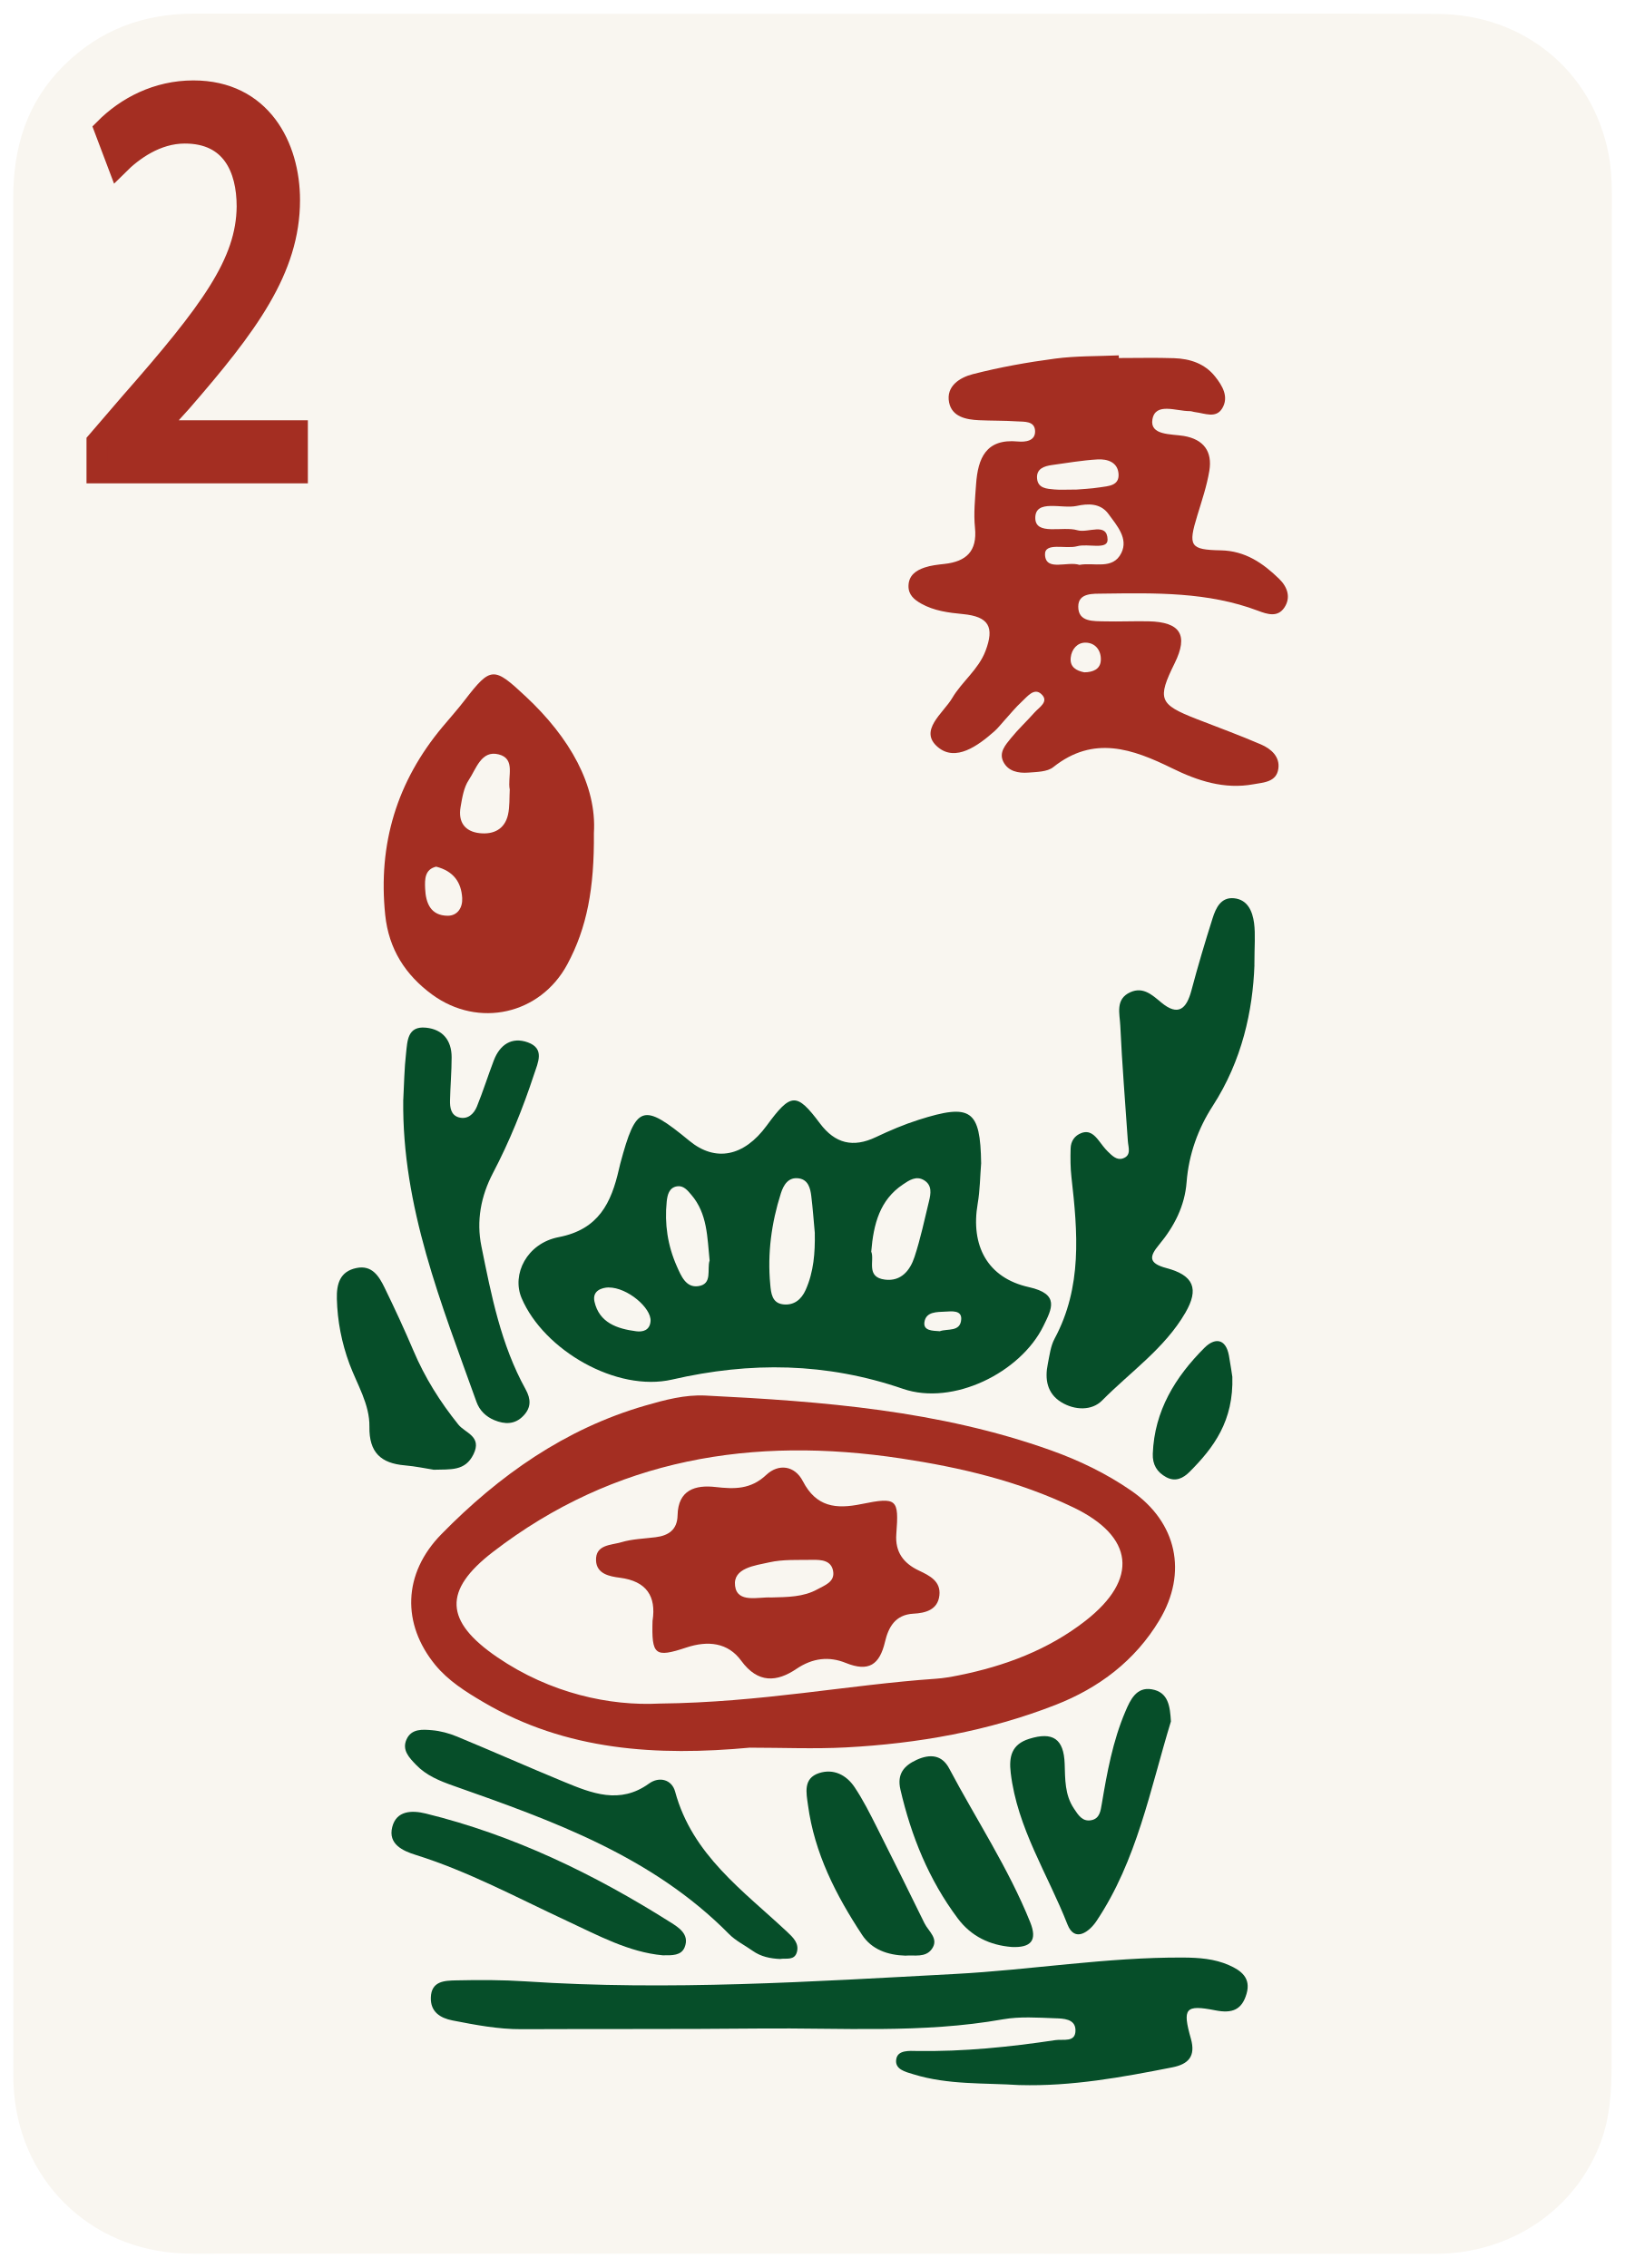
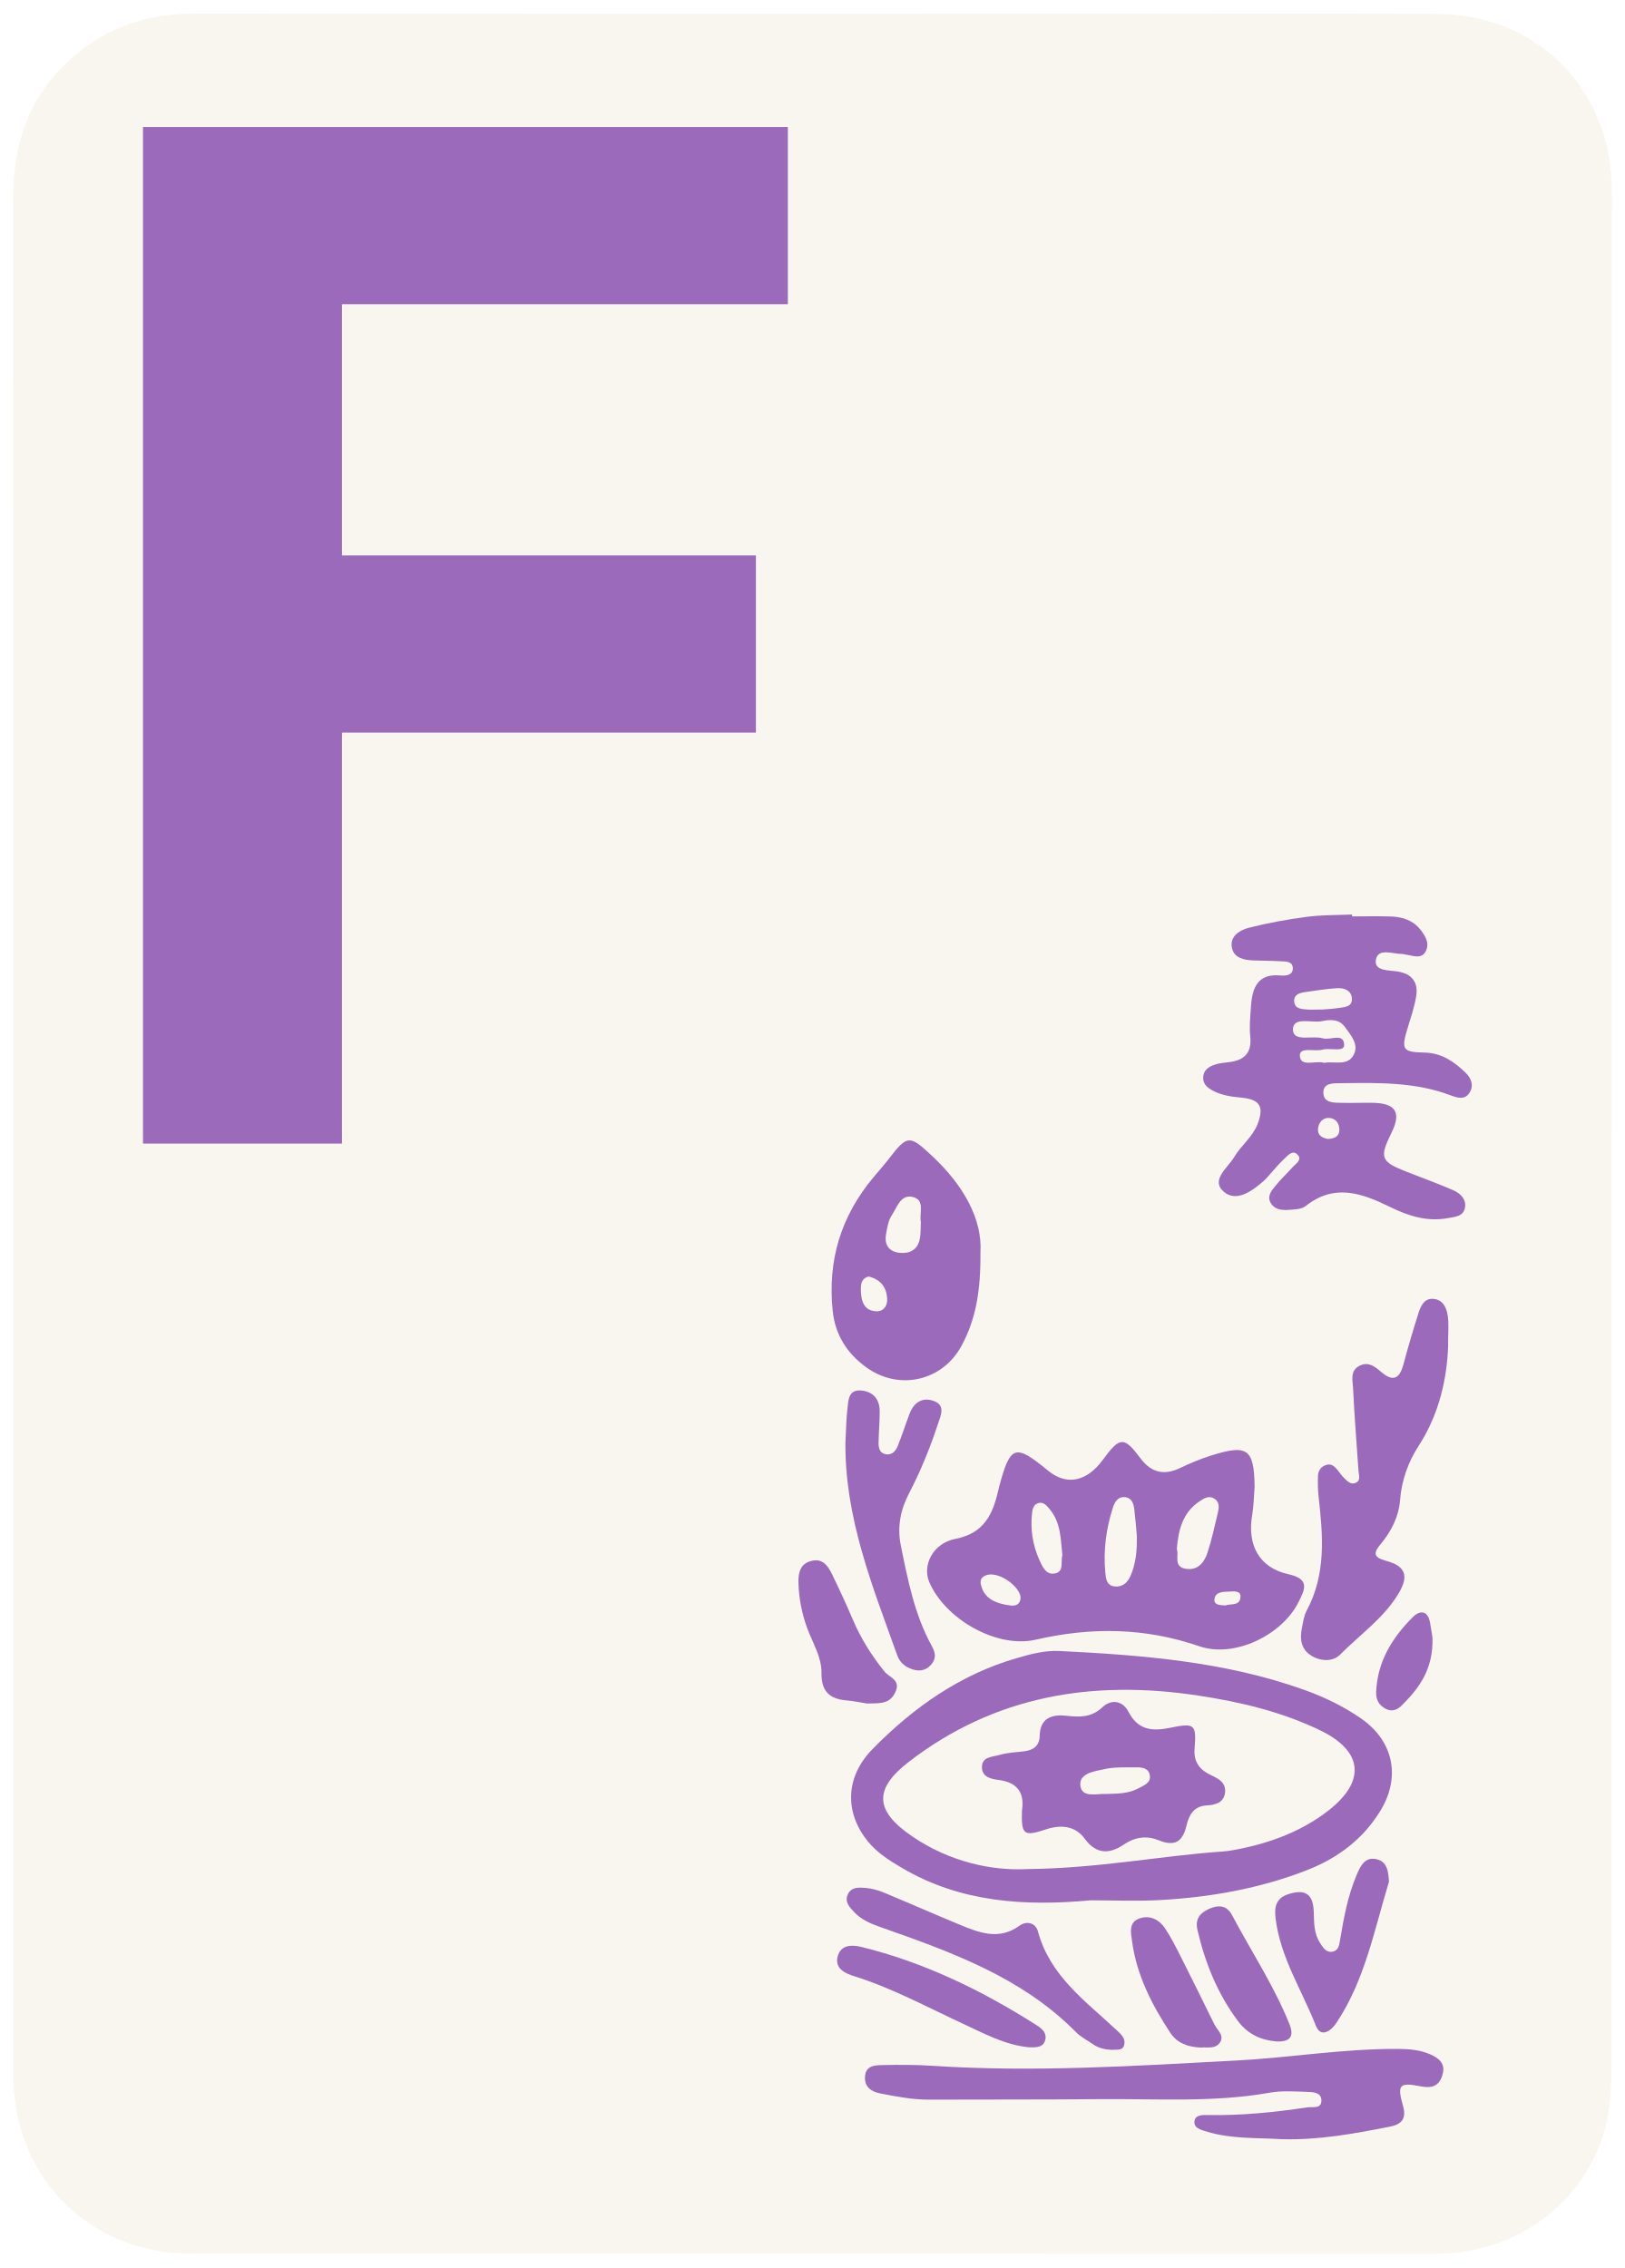
<svg xmlns="http://www.w3.org/2000/svg" id="Layer_1" data-name="Layer 1" viewBox="0 0 310.841 433.986" version="1.1" width="310.841" height="433.986">
  <defs id="defs1">
    <style id="style1">
      .cls-1 {
        fill: #F9F6F0;
      }

      .cls-2 {
        fill: #831618;
      }

      .cls-3 {
        fill: #064e29;
      }

      .cls-4 {
        fill: #1b2251;
      }
    </style>
  </defs>
  <g id="g3" transform="translate(-94.50996,-24.67989)">
    <path d="m 405.33,293.46 c 0,-77.84 0.02,-155.7 0,-233.54 0,-10.31 -3.95,-18.92 -11.49,-25.92 -7.18,-6.67 -15.82,-9.34 -25.47,-9.32 -20.07,0.03 -40.14,0.03 -60.21,0.03 -59.06,0 -118.11,-0.02 -177.16,-0.03 -11.34,0 -20.72,4.34 -28.15,12.89 -6.27,7.22 -8.35,15.73 -8.34,25.12 0.08,59.52 0.04,119.04 0.04,178.55 0,49.66 -0.01,99.31 0,148.97 0,11.71 -0.06,23.43 0.17,35.14 0.17,8.21 3.52,15.25 9.04,21.3 8.08,8.86 18.27,11.9 30.02,11.88 72.97,-0.12 145.95,-0.03 218.92,-0.1 7.99,-0.01 16.05,0.84 23.98,-0.63 17.04,-3.17 28.65,-17.63 28.66,-35.57 0.03,-42.93 -0.01,-85.85 -0.01,-128.78 z m -2.43,-51.84 h -0.05 c 0,59.4 0,118.79 0,178.2 0,5.01 -0.29,9.96 -2.06,14.73 -4.8,12.96 -17.23,21.4 -31.66,21.4 -77.27,0 -154.53,-0.02 -231.79,-0.03 -2.55,0 -5.11,0.06 -7.66,-0.03 -18.18,-0.65 -31.86,-14.28 -32.59,-32.44 -0.03,-0.93 -0.02,-1.85 -0.02,-2.78 0,-119.38 0.02,-238.75 -0.03,-358.13 0,-9.73 2.62,-18.27 9.62,-25.26 6.96,-6.93 15.36,-10.01 25.14,-10 56.96,0.06 113.93,0.03 170.89,0.03 22.28,0 44.55,-0.09 66.82,0.03 16.55,0.09 29.64,10.91 32.75,26.74 0.84,4.24 0.62,8.55 0.63,12.84 0,58.24 0,116.48 0,174.72 z" id="path1" style="fill:none" />
    <path class="cls-1" d="m 402.9,241.62 h -0.05 c 0,59.4 0,118.79 0,178.2 0,5.01 -0.29,9.96 -2.06,14.73 -4.8,12.96 -17.23,21.4 -31.66,21.4 -77.27,0 -154.53,-0.02 -231.79,-0.03 -2.55,0 -5.11,0.06 -7.66,-0.03 -18.18,-0.65 -31.86,-14.28 -32.59,-32.44 -0.03,-0.93 -0.02,-1.85 -0.02,-2.78 0,-119.38 0.02,-238.75 -0.03,-358.13 0,-9.73 2.62,-18.27 9.62,-25.26 6.96,-6.93 15.36,-10.01 25.14,-10 56.96,0.06 113.93,0.03 170.89,0.03 22.28,0 44.55,-0.09 66.82,0.03 16.55,0.09 29.64,10.91 32.75,26.74 0.84,4.24 0.62,8.55 0.63,12.84 0,58.24 0,116.48 0,174.72 z" id="path2" />
-     <path class="cls-4" d="m 124.412,107.089 v -0.227 l 4.806,-5.303 c 12.659,-14.592 20.694,-25.328 20.694,-38.591 0,-10.282 -5.454,-20.9 -18.394,-20.9 -6.934,0 -12.842,3.1 -17,7.301 l 2.592,6.859 c 2.776,-2.765 7.301,-6.081 12.756,-6.081 8.965,0 11.924,6.751 11.924,14.041 -0.097,10.833 -7.021,20.122 -22.358,37.598 l -6.372,7.409 v 5.973 h 38.354 v -8.068 h -26.98 z" id="path3" style="fill:#a42e22;fill-opacity:1;stroke:#a42e22;stroke-width:4;stroke-dasharray:none;stroke-opacity:1" />
+     <path d="m 121.868,48.99 h 123.38 v 33.902 h -85.31 v 48.074 h 79.196 v 33.902 h -79.196 v 78.641 h -38.07 z" id="text1" style="font-weight:bold;font-size:277.882px;line-height:0;font-family:'PT Mono';-inkscape-font-specification:'PT Mono Bold';letter-spacing:4.719px;writing-mode:tb-rl;fill:#9c6aba;fill-rule:evenodd;stroke-width:0;stroke-linecap:round;stroke-linejoin:round" aria-label="F" />
  </g>
-   <g id="g18" transform="translate(-94.50996,-24.67989)">
-     <path class="cls-3" d="m 282.23,247.27 c -0.21,2.57 -0.22,5.18 -0.66,7.72 -1.38,8 1.82,14.21 9.78,15.98 5.99,1.33 4.4,4.16 2.79,7.45 -4.38,8.93 -17.29,15.3 -26.85,12.02 -14.7,-5.05 -29.19,-5.23 -44.18,-1.78 -10.61,2.45 -24.55,-5.6 -28.8,-15.58 -1.94,-4.55 0.99,-10.49 7.09,-11.67 7.68,-1.48 10.06,-6.58 11.53,-13 0.08,-0.36 0.16,-0.72 0.26,-1.08 3.02,-11.28 4.31,-11.7 13.22,-4.35 4.97,4.1 10.44,3.03 14.79,-2.91 4.63,-6.32 5.72,-6.4 10.2,-0.41 2.89,3.85 6.33,4.68 10.67,2.62 2.66,-1.26 5.39,-2.43 8.2,-3.32 10.04,-3.2 11.81,-1.91 11.96,8.32 z m -31.82,13.4 c -0.22,-2.38 -0.39,-4.77 -0.68,-7.14 -0.18,-1.49 -0.6,-3.08 -2.33,-3.36 -2.05,-0.33 -2.97,1.24 -3.49,2.86 -1.8,5.67 -2.59,11.49 -2.03,17.44 0.15,1.63 0.32,3.55 2.46,3.8 2.05,0.24 3.49,-0.9 4.32,-2.77 1.54,-3.46 1.81,-7.11 1.74,-10.84 z m 10.8,3.53 c 0.67,1.64 -1.11,4.88 2.63,5.34 3.09,0.38 4.8,-1.78 5.64,-4.34 1.15,-3.49 1.91,-7.11 2.78,-10.69 0.35,-1.45 0.61,-3.02 -0.93,-3.98 -1.52,-0.94 -2.88,0 -4.08,0.81 -4.4,2.96 -5.61,7.52 -6.05,12.86 z m -30.93,1.69 c -0.46,-4.46 -0.4,-8.96 -3.5,-12.58 -0.71,-0.83 -1.48,-1.81 -2.7,-1.63 -1.59,0.23 -1.88,1.71 -2.01,2.92 -0.44,4.27 0.18,8.41 1.93,12.37 0.84,1.89 1.75,4.14 4.09,3.82 2.8,-0.38 1.65,-3.19 2.18,-4.89 z m -19.32,5.14 c -1.27,0.04 -3.18,0.59 -2.71,2.72 0.91,4.05 4.36,5.2 7.98,5.67 1.26,0.17 2.63,-0.17 2.75,-1.96 0.16,-2.49 -4.41,-6.43 -8.02,-6.42 z m 63.34,8.39 c 1.45,-0.56 4.01,0.22 4.12,-2.35 0.07,-1.7 -1.8,-1.48 -3.02,-1.41 -1.6,0.09 -3.71,-0.03 -4.02,1.99 -0.26,1.68 1.52,1.67 2.91,1.76 z" id="path4" />
-     <path class="cls-2" d="m 308.59,93.19 c 3.52,0 7.03,-0.09 10.55,0.03 3.06,0.1 5.89,1.03 7.86,3.52 1.4,1.76 2.68,3.9 1.34,6.1 -1.19,1.95 -3.33,0.93 -5.11,0.71 -0.37,-0.04 -0.73,-0.2 -1.09,-0.2 -2.58,0.02 -6.57,-1.74 -7.14,1.58 -0.53,3.09 3.57,2.77 6,3.17 3.83,0.65 5.5,3 4.89,6.67 -0.48,2.9 -1.44,5.72 -2.3,8.55 -1.79,5.84 -1.43,6.56 4.5,6.67 4.65,0.09 8.05,2.43 11.15,5.45 1.59,1.54 2.31,3.57 0.99,5.52 -1.28,1.89 -3.22,1.27 -5.02,0.59 -9.58,-3.62 -19.6,-3.41 -29.6,-3.28 -1.95,0.03 -4.81,-0.19 -4.8,2.5 0,2.99 2.94,2.75 5.13,2.81 2.77,0.07 5.55,-0.07 8.33,-0.01 6.1,0.13 7.64,2.63 4.99,8.01 -3.39,6.87 -2.99,7.88 4.16,10.67 4.13,1.61 8.3,3.13 12.37,4.89 1.92,0.83 3.64,2.34 3.3,4.65 -0.37,2.54 -2.75,2.6 -4.76,2.96 -5.58,1.02 -10.68,-0.66 -15.54,-3.05 -7.6,-3.73 -15.03,-6.38 -22.76,-0.23 -1.15,0.92 -3.15,0.92 -4.79,1.05 -1.89,0.14 -3.86,-0.23 -4.78,-2.11 -0.87,-1.77 0.45,-3.22 1.47,-4.48 1.39,-1.72 3.03,-3.24 4.5,-4.9 0.9,-1.02 2.89,-2.11 1.29,-3.56 -1.37,-1.24 -2.66,0.51 -3.69,1.45 -1.22,1.12 -2.27,2.43 -3.39,3.66 -0.62,0.68 -1.19,1.43 -1.88,2.04 -3.16,2.79 -7.4,5.87 -10.79,3.04 -3.8,-3.17 1.02,-6.51 2.72,-9.4 1.85,-3.15 5.01,-5.44 6.37,-9.01 1.75,-4.6 0.64,-6.58 -4.29,-7.06 -2.79,-0.27 -5.52,-0.61 -8,-2 -1.33,-0.75 -2.48,-1.68 -2.44,-3.42 0.05,-2 1.44,-2.94 3.07,-3.49 1.21,-0.41 2.52,-0.55 3.8,-0.69 4.17,-0.46 6.31,-2.41 5.85,-6.94 -0.28,-2.73 0.02,-5.54 0.21,-8.31 0.35,-4.93 1.85,-8.77 7.99,-8.18 1.4,0.13 3.38,-0.06 3.3,-2.02 -0.08,-1.96 -2.09,-1.74 -3.49,-1.83 -2.4,-0.16 -4.81,-0.11 -7.21,-0.22 -2.52,-0.11 -5.19,-0.66 -5.75,-3.39 -0.64,-3.16 2.11,-4.8 4.52,-5.42 5.17,-1.33 10.47,-2.28 15.77,-2.98 4.02,-0.53 8.12,-0.44 12.18,-0.62 0,0.17 0,0.34 0,0.51 z m -7.55,39.58 c 2.76,-0.53 6.39,1.02 8.01,-2.27 1.38,-2.79 -0.84,-5.24 -2.45,-7.46 -1.55,-2.14 -3.99,-2.01 -6.09,-1.55 -2.81,0.62 -7.94,-1.37 -7.92,2.31 0.02,3.43 5.23,1.5 8.05,2.34 2.03,0.61 5.73,-1.63 5.78,1.81 0.03,2.02 -3.8,0.68 -5.82,1.25 -2.16,0.61 -6.3,-0.86 -6.15,1.67 0.18,3.2 4.26,1.15 6.59,1.9 z m -0.71,-14.4 c 1.03,-0.09 2.86,-0.16 4.66,-0.44 1.56,-0.25 3.67,-0.27 3.53,-2.54 -0.14,-2.28 -2.14,-2.91 -4.03,-2.8 -2.91,0.17 -5.79,0.67 -8.68,1.07 -1.53,0.21 -3.05,0.71 -2.88,2.59 0.17,1.9 1.89,1.96 3.33,2.09 1.08,0.1 2.19,0.02 4.07,0.02 z m 1.64,34.96 c 1.68,-0.02 3.1,-0.6 3.16,-2.36 0.07,-1.81 -1.03,-3.3 -2.92,-3.32 -1.58,-0.02 -2.66,1.25 -2.84,2.84 -0.21,1.83 1.06,2.54 2.6,2.84 z" id="path5" style="fill:#a42e22;fill-opacity:1" />
-     <path class="cls-2" d="m 238.06,359.09 c -17.78,1.65 -35.21,0.64 -51.09,-8.72 -3.37,-1.98 -6.69,-4.07 -9.18,-7.1 -6.38,-7.79 -6.27,-17.44 1.19,-25.04 11,-11.22 23.66,-20.17 39.02,-24.6 3.73,-1.08 7.54,-2.1 11.47,-1.91 22.42,1.11 44.74,2.85 66.13,10.49 5.44,1.94 10.6,4.44 15.34,7.71 8.76,6.04 10.84,15.71 5.39,24.79 -4.66,7.77 -11.59,12.97 -19.85,16.2 -12.87,5.03 -26.36,7.41 -40.12,8.14 -6.09,0.32 -12.2,0.05 -18.31,0.05 z m -17.36,-8.43 c 19.52,-0.21 36.09,-3.59 52.86,-4.75 1.47,-0.1 2.94,-0.36 4.38,-0.65 8.81,-1.77 17.12,-4.88 24.24,-10.43 10.28,-8.02 9.26,-16.15 -2.32,-21.71 -10.45,-5.02 -21.55,-7.64 -32.93,-9.36 -28.39,-4.3 -54.83,-0.04 -78.11,17.89 -9.54,7.35 -9.28,13.23 0.83,20.14 10.18,6.95 21.56,9.36 31.05,8.87 z" id="path6" style="fill:#a42e22;fill-opacity:1" />
-     <path class="cls-3" d="m 289.64,423.67 c -6.81,-0.45 -13.72,-0.01 -20.36,-2.07 -1.47,-0.46 -3.75,-0.92 -3.26,-3.05 0.37,-1.59 2.47,-1.44 3.89,-1.41 8.92,0.14 17.74,-0.76 26.54,-2.08 1.5,-0.23 3.88,0.54 3.83,-1.94 -0.05,-2.15 -2.33,-2.19 -3.9,-2.24 -3.32,-0.12 -6.73,-0.37 -9.97,0.2 -15.45,2.75 -31.02,1.6 -46.55,1.76 -15.19,0.15 -30.37,0.06 -45.56,0.13 -4.48,0.02 -8.84,-0.82 -13.2,-1.67 -2.34,-0.46 -4.24,-1.62 -4.16,-4.38 0.09,-3.2 2.67,-3.24 4.83,-3.29 4.44,-0.1 8.9,-0.1 13.32,0.19 27.42,1.82 54.81,0.04 82.14,-1.42 14.54,-0.77 29.02,-3.22 43.68,-3.14 2.99,0.02 5.94,0.23 8.7,1.44 2.33,1.02 4.29,2.44 3.4,5.49 -0.88,3.05 -2.73,3.81 -5.93,3.18 -5.82,-1.14 -6.37,-0.42 -4.72,5.42 0.95,3.37 -0.47,4.87 -3.55,5.48 -9.64,1.9 -19.29,3.67 -29.19,3.39 z" id="path7" />
-     <path class="cls-2" d="m 208.14,184.07 c 0.09,10.6 -1.33,18.15 -5.09,25.14 -5.17,9.6 -16.98,12.28 -25.86,5.78 -5.1,-3.74 -8.3,-8.68 -8.98,-15.24 -1.4,-13.59 2.24,-25.55 10.98,-36 1.42,-1.7 2.9,-3.35 4.25,-5.11 5,-6.49 5.56,-6.4 11.72,-0.63 8.37,7.83 13.55,16.98 12.98,26.06 z m -16.1,-8.3 c -0.48,-2.43 1.22,-5.9 -2.13,-6.74 -3.33,-0.84 -4.29,2.79 -5.71,4.9 -0.96,1.44 -1.26,3.4 -1.57,5.18 -0.49,2.82 0.77,4.69 3.67,5 2.63,0.28 4.76,-0.74 5.4,-3.51 0.36,-1.58 0.25,-3.27 0.34,-4.83 z m -14.06,14.74 c -2.2,0.52 -2.21,2.38 -2.13,4.2 0.12,2.8 1.07,5.18 4.32,5.2 1.9,0 2.88,-1.58 2.77,-3.41 -0.18,-3 -1.65,-5.12 -4.96,-5.98 z" id="path8" style="fill:#a42e22;fill-opacity:1" />
-     <path class="cls-3" d="m 334.52,209.37 c -0.32,8.68 -2.35,18.24 -7.99,26.95 -2.79,4.31 -4.58,9.26 -4.99,14.56 -0.35,4.58 -2.37,8.49 -5.27,11.98 -1.86,2.24 -2.09,3.54 1.41,4.47 5.25,1.39 6.27,3.99 3.62,8.55 -3.96,6.82 -10.51,11.31 -15.93,16.79 -1.97,1.99 -5.24,1.9 -7.83,0.31 -2.71,-1.68 -3.16,-4.41 -2.55,-7.34 0.33,-1.62 0.53,-3.38 1.29,-4.8 5.32,-9.88 4.43,-20.35 3.23,-30.88 -0.21,-1.83 -0.21,-3.68 -0.16,-5.52 0.04,-1.38 0.75,-2.48 2.11,-2.97 1.5,-0.53 2.43,0.38 3.26,1.44 0.57,0.73 1.1,1.49 1.76,2.13 0.78,0.76 1.69,1.71 2.86,1.31 1.7,-0.58 1.04,-2.1 0.96,-3.32 -0.5,-7.37 -1.11,-14.74 -1.45,-22.12 -0.1,-2.23 -1.01,-5.06 1.93,-6.37 2.44,-1.09 4.15,0.5 5.9,1.96 3.24,2.7 4.84,1.25 5.78,-2.29 1.23,-4.64 2.6,-9.24 4.05,-13.81 0.62,-1.95 1.57,-4.07 4.08,-3.84 2.65,0.25 3.56,2.52 3.86,4.76 0.28,2.17 0.06,4.41 0.06,8.05 z" id="path9" />
-     <path class="cls-3" d="m 171.67,235.07 c 0.16,-2.95 0.19,-5.92 0.53,-8.85 0.26,-2.31 0.24,-5.26 3.82,-4.89 3.22,0.33 4.89,2.43 4.9,5.64 0,2.77 -0.25,5.54 -0.31,8.31 -0.03,1.32 0.18,2.77 1.65,3.2 1.7,0.49 2.9,-0.61 3.49,-2.05 1.18,-2.9 2.12,-5.91 3.24,-8.84 1.15,-3.01 3.43,-4.56 6.51,-3.45 3.29,1.19 1.93,3.87 1.19,6.12 -2.14,6.5 -4.69,12.83 -7.87,18.9 -2.31,4.41 -3.19,9.14 -2.21,13.97 1.9,9.4 3.74,18.86 8.46,27.39 1.04,1.88 1.08,3.48 -0.39,5.04 -1.63,1.74 -3.6,1.7 -5.61,0.86 -1.59,-0.67 -2.8,-1.83 -3.39,-3.47 -6.72,-18.78 -14.28,-37.37 -14.02,-57.86 z" id="path10" />
-     <path class="cls-3" d="m 243.85,399.54 c -1.98,-0.08 -3.76,-0.45 -5.34,-1.57 -1.51,-1.07 -3.24,-1.91 -4.52,-3.21 -14.68,-14.87 -33.68,-21.66 -52.73,-28.37 -2.64,-0.93 -5.21,-1.97 -7.18,-4.04 -1.28,-1.34 -2.72,-2.8 -1.78,-4.85 0.95,-2.08 3.08,-1.89 4.87,-1.74 1.62,0.14 3.28,0.59 4.8,1.22 6.83,2.83 13.59,5.83 20.43,8.65 5.34,2.2 10.69,4.38 16.28,0.34 2,-1.44 4.38,-0.75 5,1.54 3.28,12.13 13.03,18.95 21.47,26.87 1.07,1.01 2.27,2.13 1.84,3.79 -0.44,1.7 -2.03,1.19 -3.14,1.35 z" id="path11" />
-     <path class="cls-3" d="m 318.53,354.11 c -3.98,13.02 -6.48,26.59 -14.25,38.19 -1.32,1.97 -4.14,4.21 -5.54,0.61 -3.76,-9.6 -9.6,-18.43 -10.85,-28.98 -0.37,-3.09 0.15,-5.46 3.53,-6.52 4.5,-1.41 6.63,-0.02 6.79,4.77 0.1,2.97 0.01,5.92 1.76,8.55 0.84,1.27 1.66,2.63 3.43,2.23 1.52,-0.35 1.69,-1.79 1.91,-3.08 1.01,-6.02 2.1,-12.03 4.51,-17.69 0.96,-2.26 2.11,-4.75 5.04,-4.26 3.24,0.54 3.51,3.35 3.68,6.17 z" id="path12" />
-     <path class="cls-3" d="m 221.31,398.83 c -6.5,-0.59 -12.4,-3.83 -18.39,-6.61 -9.53,-4.43 -18.78,-9.44 -28.87,-12.6 -2.47,-0.77 -5.31,-2.05 -4.5,-5.31 0.8,-3.21 3.79,-3.25 6.41,-2.61 16.83,4.13 32.22,11.59 46.79,20.79 1.52,0.96 3.78,2.3 2.74,4.83 -0.65,1.57 -2.37,1.53 -4.17,1.51 z" id="path13" />
-     <path class="cls-3" d="m 177.4,305.9 c -1.42,-0.22 -3.42,-0.65 -5.43,-0.82 -4.57,-0.39 -6.86,-2.45 -6.78,-7.39 0.07,-4.3 -2.36,-8.09 -3.83,-12.05 -1.48,-4.02 -2.29,-8.15 -2.4,-12.43 -0.07,-2.86 0.59,-5.24 3.74,-5.89 2.99,-0.63 4.33,1.58 5.39,3.76 1.94,3.98 3.8,8 5.53,12.07 2.18,5.14 5.09,9.78 8.59,14.13 1.3,1.62 4.58,2.23 2.89,5.68 -1.61,3.28 -4.37,2.85 -7.69,2.96 z" id="path14" />
-     <path class="cls-3" d="m 288.07,397.24 c -4.12,-0.34 -7.71,-1.98 -10.32,-5.48 -5.53,-7.39 -8.9,-15.73 -10.97,-24.67 -0.68,-2.96 0.69,-4.56 3.13,-5.67 2.51,-1.14 4.81,-0.99 6.2,1.65 5.19,9.8 11.35,19.09 15.51,29.44 1.4,3.48 0.16,4.9 -3.55,4.73 z" id="path15" />
-     <path class="cls-3" d="m 267.8,398.9 c -3.49,-0.1 -6.51,-1.19 -8.34,-3.97 -5.01,-7.6 -9.13,-15.65 -10.36,-24.84 -0.31,-2.3 -0.98,-5.12 2.13,-6.13 2.77,-0.89 5.2,0.36 6.75,2.65 1.64,2.43 2.97,5.1 4.3,7.73 3.08,6.1 6.1,12.23 9.11,18.36 0.77,1.56 2.81,2.95 1.41,4.92 -1.21,1.71 -3.36,1.13 -5,1.27 z" id="path16" />
-     <path class="cls-3" d="m 330.29,288.08 c 0.27,8.49 -3.54,13.59 -8.18,18.24 -1.21,1.21 -2.69,1.98 -4.47,1.02 -1.77,-0.96 -2.64,-2.4 -2.57,-4.48 0.31,-8.23 4.31,-14.7 9.89,-20.28 1.92,-1.92 4.06,-1.88 4.68,1.5 0.33,1.8 0.58,3.62 0.64,4 z" id="path17" />
-     <path class="cls-2" d="m 219.37,334.77 c 0.7,-4.6 -1.12,-7.53 -6.27,-8.19 -1.98,-0.25 -4.43,-0.73 -4.55,-3.26 -0.15,-3.11 2.89,-2.95 4.83,-3.53 2.1,-0.63 4.37,-0.68 6.56,-0.96 2.5,-0.31 4.16,-1.45 4.21,-4.2 0.1,-4.88 3.42,-5.84 7.23,-5.41 3.63,0.41 6.74,0.5 9.73,-2.31 2.35,-2.21 5.45,-1.82 7.01,1.2 2.55,4.93 6.31,5.38 11.18,4.38 6.88,-1.4 7.21,-0.98 6.7,5.74 -0.26,3.43 1.38,5.6 4.34,6.99 2.05,0.97 4.21,2.04 3.9,4.75 -0.31,2.79 -2.71,3.37 -4.95,3.49 -3.54,0.18 -4.81,2.66 -5.45,5.37 -1.04,4.42 -3.12,5.83 -7.52,4.05 -3.19,-1.29 -6.32,-0.96 -9.44,1.15 -3.71,2.51 -7.34,2.83 -10.55,-1.56 -2.55,-3.5 -6.38,-3.9 -10.51,-2.53 -6.03,2 -6.66,1.46 -6.46,-5.19 z m 22.69,-4.41 c 3.17,-0.08 6.16,-0.08 8.84,-1.56 1.4,-0.78 3.37,-1.41 3.01,-3.48 -0.35,-2.08 -2.28,-2.19 -3.97,-2.16 -2.76,0.05 -5.61,-0.12 -8.26,0.48 -2.69,0.61 -6.97,1.06 -6.53,4.51 0.43,3.36 4.48,2.07 6.9,2.21 z" id="path18" style="fill:#a42e22;fill-opacity:1" />
+   <g id="g18" transform="matrix(0.7080322,0,0,0.7080322,40.21484,109.3731)" style="fill:#9c6aba;fill-opacity:1">
+     <path class="cls-3" d="m 282.23,247.27 c -0.21,2.57 -0.22,5.18 -0.66,7.72 -1.38,8 1.82,14.21 9.78,15.98 5.99,1.33 4.4,4.16 2.79,7.45 -4.38,8.93 -17.29,15.3 -26.85,12.02 -14.7,-5.05 -29.19,-5.23 -44.18,-1.78 -10.61,2.45 -24.55,-5.6 -28.8,-15.58 -1.94,-4.55 0.99,-10.49 7.09,-11.67 7.68,-1.48 10.06,-6.58 11.53,-13 0.08,-0.36 0.16,-0.72 0.26,-1.08 3.02,-11.28 4.31,-11.7 13.22,-4.35 4.97,4.1 10.44,3.03 14.79,-2.91 4.63,-6.32 5.72,-6.4 10.2,-0.41 2.89,3.85 6.33,4.68 10.67,2.62 2.66,-1.26 5.39,-2.43 8.2,-3.32 10.04,-3.2 11.81,-1.91 11.96,8.32 z m -31.82,13.4 c -0.22,-2.38 -0.39,-4.77 -0.68,-7.14 -0.18,-1.49 -0.6,-3.08 -2.33,-3.36 -2.05,-0.33 -2.97,1.24 -3.49,2.86 -1.8,5.67 -2.59,11.49 -2.03,17.44 0.15,1.63 0.32,3.55 2.46,3.8 2.05,0.24 3.49,-0.9 4.32,-2.77 1.54,-3.46 1.81,-7.11 1.74,-10.84 z m 10.8,3.53 c 0.67,1.64 -1.11,4.88 2.63,5.34 3.09,0.38 4.8,-1.78 5.64,-4.34 1.15,-3.49 1.91,-7.11 2.78,-10.69 0.35,-1.45 0.61,-3.02 -0.93,-3.98 -1.52,-0.94 -2.88,0 -4.08,0.81 -4.4,2.96 -5.61,7.52 -6.05,12.86 z m -30.93,1.69 c -0.46,-4.46 -0.4,-8.96 -3.5,-12.58 -0.71,-0.83 -1.48,-1.81 -2.7,-1.63 -1.59,0.23 -1.88,1.71 -2.01,2.92 -0.44,4.27 0.18,8.41 1.93,12.37 0.84,1.89 1.75,4.14 4.09,3.82 2.8,-0.38 1.65,-3.19 2.18,-4.89 z m -19.32,5.14 c -1.27,0.04 -3.18,0.59 -2.71,2.72 0.91,4.05 4.36,5.2 7.98,5.67 1.26,0.17 2.63,-0.17 2.75,-1.96 0.16,-2.49 -4.41,-6.43 -8.02,-6.42 z m 63.34,8.39 c 1.45,-0.56 4.01,0.22 4.12,-2.35 0.07,-1.7 -1.8,-1.48 -3.02,-1.41 -1.6,0.09 -3.71,-0.03 -4.02,1.99 -0.26,1.68 1.52,1.67 2.91,1.76 z" id="path4" style="fill:#9c6aba;fill-opacity:1" />
+     <path class="cls-2" d="m 308.59,93.19 c 3.52,0 7.03,-0.09 10.55,0.03 3.06,0.1 5.89,1.03 7.86,3.52 1.4,1.76 2.68,3.9 1.34,6.1 -1.19,1.95 -3.33,0.93 -5.11,0.71 -0.37,-0.04 -0.73,-0.2 -1.09,-0.2 -2.58,0.02 -6.57,-1.74 -7.14,1.58 -0.53,3.09 3.57,2.77 6,3.17 3.83,0.65 5.5,3 4.89,6.67 -0.48,2.9 -1.44,5.72 -2.3,8.55 -1.79,5.84 -1.43,6.56 4.5,6.67 4.65,0.09 8.05,2.43 11.15,5.45 1.59,1.54 2.31,3.57 0.99,5.52 -1.28,1.89 -3.22,1.27 -5.02,0.59 -9.58,-3.62 -19.6,-3.41 -29.6,-3.28 -1.95,0.03 -4.81,-0.19 -4.8,2.5 0,2.99 2.94,2.75 5.13,2.81 2.77,0.07 5.55,-0.07 8.33,-0.01 6.1,0.13 7.64,2.63 4.99,8.01 -3.39,6.87 -2.99,7.88 4.16,10.67 4.13,1.61 8.3,3.13 12.37,4.89 1.92,0.83 3.64,2.34 3.3,4.65 -0.37,2.54 -2.75,2.6 -4.76,2.96 -5.58,1.02 -10.68,-0.66 -15.54,-3.05 -7.6,-3.73 -15.03,-6.38 -22.76,-0.23 -1.15,0.92 -3.15,0.92 -4.79,1.05 -1.89,0.14 -3.86,-0.23 -4.78,-2.11 -0.87,-1.77 0.45,-3.22 1.47,-4.48 1.39,-1.72 3.03,-3.24 4.5,-4.9 0.9,-1.02 2.89,-2.11 1.29,-3.56 -1.37,-1.24 -2.66,0.51 -3.69,1.45 -1.22,1.12 -2.27,2.43 -3.39,3.66 -0.62,0.68 -1.19,1.43 -1.88,2.04 -3.16,2.79 -7.4,5.87 -10.79,3.04 -3.8,-3.17 1.02,-6.51 2.72,-9.4 1.85,-3.15 5.01,-5.44 6.37,-9.01 1.75,-4.6 0.64,-6.58 -4.29,-7.06 -2.79,-0.27 -5.52,-0.61 -8,-2 -1.33,-0.75 -2.48,-1.68 -2.44,-3.42 0.05,-2 1.44,-2.94 3.07,-3.49 1.21,-0.41 2.52,-0.55 3.8,-0.69 4.17,-0.46 6.31,-2.41 5.85,-6.94 -0.28,-2.73 0.02,-5.54 0.21,-8.31 0.35,-4.93 1.85,-8.77 7.99,-8.18 1.4,0.13 3.38,-0.06 3.3,-2.02 -0.08,-1.96 -2.09,-1.74 -3.49,-1.83 -2.4,-0.16 -4.81,-0.11 -7.21,-0.22 -2.52,-0.11 -5.19,-0.66 -5.75,-3.39 -0.64,-3.16 2.11,-4.8 4.52,-5.42 5.17,-1.33 10.47,-2.28 15.77,-2.98 4.02,-0.53 8.12,-0.44 12.18,-0.62 0,0.17 0,0.34 0,0.51 z m -7.55,39.58 c 2.76,-0.53 6.39,1.02 8.01,-2.27 1.38,-2.79 -0.84,-5.24 -2.45,-7.46 -1.55,-2.14 -3.99,-2.01 -6.09,-1.55 -2.81,0.62 -7.94,-1.37 -7.92,2.31 0.02,3.43 5.23,1.5 8.05,2.34 2.03,0.61 5.73,-1.63 5.78,1.81 0.03,2.02 -3.8,0.68 -5.82,1.25 -2.16,0.61 -6.3,-0.86 -6.15,1.67 0.18,3.2 4.26,1.15 6.59,1.9 z m -0.71,-14.4 c 1.03,-0.09 2.86,-0.16 4.66,-0.44 1.56,-0.25 3.67,-0.27 3.53,-2.54 -0.14,-2.28 -2.14,-2.91 -4.03,-2.8 -2.91,0.17 -5.79,0.67 -8.68,1.07 -1.53,0.21 -3.05,0.71 -2.88,2.59 0.17,1.9 1.89,1.96 3.33,2.09 1.08,0.1 2.19,0.02 4.07,0.02 z m 1.64,34.96 c 1.68,-0.02 3.1,-0.6 3.16,-2.36 0.07,-1.81 -1.03,-3.3 -2.92,-3.32 -1.58,-0.02 -2.66,1.25 -2.84,2.84 -0.21,1.83 1.06,2.54 2.6,2.84 z" id="path5" style="fill:#9c6aba;fill-opacity:1" />
+     <path class="cls-2" d="m 238.06,359.09 c -17.78,1.65 -35.21,0.64 -51.09,-8.72 -3.37,-1.98 -6.69,-4.07 -9.18,-7.1 -6.38,-7.79 -6.27,-17.44 1.19,-25.04 11,-11.22 23.66,-20.17 39.02,-24.6 3.73,-1.08 7.54,-2.1 11.47,-1.91 22.42,1.11 44.74,2.85 66.13,10.49 5.44,1.94 10.6,4.44 15.34,7.71 8.76,6.04 10.84,15.71 5.39,24.79 -4.66,7.77 -11.59,12.97 -19.85,16.2 -12.87,5.03 -26.36,7.41 -40.12,8.14 -6.09,0.32 -12.2,0.05 -18.31,0.05 z m -17.36,-8.43 c 19.52,-0.21 36.09,-3.59 52.86,-4.75 1.47,-0.1 2.94,-0.36 4.38,-0.65 8.81,-1.77 17.12,-4.88 24.24,-10.43 10.28,-8.02 9.26,-16.15 -2.32,-21.71 -10.45,-5.02 -21.55,-7.64 -32.93,-9.36 -28.39,-4.3 -54.83,-0.04 -78.11,17.89 -9.54,7.35 -9.28,13.23 0.83,20.14 10.18,6.95 21.56,9.36 31.05,8.87 z" id="path6" style="fill:#9c6aba;fill-opacity:1" />
+     <path class="cls-3" d="m 289.64,423.67 c -6.81,-0.45 -13.72,-0.01 -20.36,-2.07 -1.47,-0.46 -3.75,-0.92 -3.26,-3.05 0.37,-1.59 2.47,-1.44 3.89,-1.41 8.92,0.14 17.74,-0.76 26.54,-2.08 1.5,-0.23 3.88,0.54 3.83,-1.94 -0.05,-2.15 -2.33,-2.19 -3.9,-2.24 -3.32,-0.12 -6.73,-0.37 -9.97,0.2 -15.45,2.75 -31.02,1.6 -46.55,1.76 -15.19,0.15 -30.37,0.06 -45.56,0.13 -4.48,0.02 -8.84,-0.82 -13.2,-1.67 -2.34,-0.46 -4.24,-1.62 -4.16,-4.38 0.09,-3.2 2.67,-3.24 4.83,-3.29 4.44,-0.1 8.9,-0.1 13.32,0.19 27.42,1.82 54.81,0.04 82.14,-1.42 14.54,-0.77 29.02,-3.22 43.68,-3.14 2.99,0.02 5.94,0.23 8.7,1.44 2.33,1.02 4.29,2.44 3.4,5.49 -0.88,3.05 -2.73,3.81 -5.93,3.18 -5.82,-1.14 -6.37,-0.42 -4.72,5.42 0.95,3.37 -0.47,4.87 -3.55,5.48 -9.64,1.9 -19.29,3.67 -29.19,3.39 z" id="path7" style="fill:#9c6aba;fill-opacity:1" />
+     <path class="cls-2" d="m 208.14,184.07 c 0.09,10.6 -1.33,18.15 -5.09,25.14 -5.17,9.6 -16.98,12.28 -25.86,5.78 -5.1,-3.74 -8.3,-8.68 -8.98,-15.24 -1.4,-13.59 2.24,-25.55 10.98,-36 1.42,-1.7 2.9,-3.35 4.25,-5.11 5,-6.49 5.56,-6.4 11.72,-0.63 8.37,7.83 13.55,16.98 12.98,26.06 z m -16.1,-8.3 c -0.48,-2.43 1.22,-5.9 -2.13,-6.74 -3.33,-0.84 -4.29,2.79 -5.71,4.9 -0.96,1.44 -1.26,3.4 -1.57,5.18 -0.49,2.82 0.77,4.69 3.67,5 2.63,0.28 4.76,-0.74 5.4,-3.51 0.36,-1.58 0.25,-3.27 0.34,-4.83 z m -14.06,14.74 c -2.2,0.52 -2.21,2.38 -2.13,4.2 0.12,2.8 1.07,5.18 4.32,5.2 1.9,0 2.88,-1.58 2.77,-3.41 -0.18,-3 -1.65,-5.12 -4.96,-5.98 z" id="path8" style="fill:#9c6aba;fill-opacity:1" />
+     <path class="cls-3" d="m 334.52,209.37 c -0.32,8.68 -2.35,18.24 -7.99,26.95 -2.79,4.31 -4.58,9.26 -4.99,14.56 -0.35,4.58 -2.37,8.49 -5.27,11.98 -1.86,2.24 -2.09,3.54 1.41,4.47 5.25,1.39 6.27,3.99 3.62,8.55 -3.96,6.82 -10.51,11.31 -15.93,16.79 -1.97,1.99 -5.24,1.9 -7.83,0.31 -2.71,-1.68 -3.16,-4.41 -2.55,-7.34 0.33,-1.62 0.53,-3.38 1.29,-4.8 5.32,-9.88 4.43,-20.35 3.23,-30.88 -0.21,-1.83 -0.21,-3.68 -0.16,-5.52 0.04,-1.38 0.75,-2.48 2.11,-2.97 1.5,-0.53 2.43,0.38 3.26,1.44 0.57,0.73 1.1,1.49 1.76,2.13 0.78,0.76 1.69,1.71 2.86,1.31 1.7,-0.58 1.04,-2.1 0.96,-3.32 -0.5,-7.37 -1.11,-14.74 -1.45,-22.12 -0.1,-2.23 -1.01,-5.06 1.93,-6.37 2.44,-1.09 4.15,0.5 5.9,1.96 3.24,2.7 4.84,1.25 5.78,-2.29 1.23,-4.64 2.6,-9.24 4.05,-13.81 0.62,-1.95 1.57,-4.07 4.08,-3.84 2.65,0.25 3.56,2.52 3.86,4.76 0.28,2.17 0.06,4.41 0.06,8.05 z" id="path9" style="fill:#9c6aba;fill-opacity:1" />
+     <path class="cls-3" d="m 171.67,235.07 c 0.16,-2.95 0.19,-5.92 0.53,-8.85 0.26,-2.31 0.24,-5.26 3.82,-4.89 3.22,0.33 4.89,2.43 4.9,5.64 0,2.77 -0.25,5.54 -0.31,8.31 -0.03,1.32 0.18,2.77 1.65,3.2 1.7,0.49 2.9,-0.61 3.49,-2.05 1.18,-2.9 2.12,-5.91 3.24,-8.84 1.15,-3.01 3.43,-4.56 6.51,-3.45 3.29,1.19 1.93,3.87 1.19,6.12 -2.14,6.5 -4.69,12.83 -7.87,18.9 -2.31,4.41 -3.19,9.14 -2.21,13.97 1.9,9.4 3.74,18.86 8.46,27.39 1.04,1.88 1.08,3.48 -0.39,5.04 -1.63,1.74 -3.6,1.7 -5.61,0.86 -1.59,-0.67 -2.8,-1.83 -3.39,-3.47 -6.72,-18.78 -14.28,-37.37 -14.02,-57.86 z" id="path10" style="fill:#9c6aba;fill-opacity:1" />
+     <path class="cls-3" d="m 243.85,399.54 c -1.98,-0.08 -3.76,-0.45 -5.34,-1.57 -1.51,-1.07 -3.24,-1.91 -4.52,-3.21 -14.68,-14.87 -33.68,-21.66 -52.73,-28.37 -2.64,-0.93 -5.21,-1.97 -7.18,-4.04 -1.28,-1.34 -2.72,-2.8 -1.78,-4.85 0.95,-2.08 3.08,-1.89 4.87,-1.74 1.62,0.14 3.28,0.59 4.8,1.22 6.83,2.83 13.59,5.83 20.43,8.65 5.34,2.2 10.69,4.38 16.28,0.34 2,-1.44 4.38,-0.75 5,1.54 3.28,12.13 13.03,18.95 21.47,26.87 1.07,1.01 2.27,2.13 1.84,3.79 -0.44,1.7 -2.03,1.19 -3.14,1.35 z" id="path11" style="fill:#9c6aba;fill-opacity:1" />
+     <path class="cls-3" d="m 318.53,354.11 c -3.98,13.02 -6.48,26.59 -14.25,38.19 -1.32,1.97 -4.14,4.21 -5.54,0.61 -3.76,-9.6 -9.6,-18.43 -10.85,-28.98 -0.37,-3.09 0.15,-5.46 3.53,-6.52 4.5,-1.41 6.63,-0.02 6.79,4.77 0.1,2.97 0.01,5.92 1.76,8.55 0.84,1.27 1.66,2.63 3.43,2.23 1.52,-0.35 1.69,-1.79 1.91,-3.08 1.01,-6.02 2.1,-12.03 4.51,-17.69 0.96,-2.26 2.11,-4.75 5.04,-4.26 3.24,0.54 3.51,3.35 3.68,6.17 z" id="path12" style="fill:#9c6aba;fill-opacity:1" />
+     <path class="cls-3" d="m 221.31,398.83 c -6.5,-0.59 -12.4,-3.83 -18.39,-6.61 -9.53,-4.43 -18.78,-9.44 -28.87,-12.6 -2.47,-0.77 -5.31,-2.05 -4.5,-5.31 0.8,-3.21 3.79,-3.25 6.41,-2.61 16.83,4.13 32.22,11.59 46.79,20.79 1.52,0.96 3.78,2.3 2.74,4.83 -0.65,1.57 -2.37,1.53 -4.17,1.51 z" id="path13" style="fill:#9c6aba;fill-opacity:1" />
+     <path class="cls-3" d="m 177.4,305.9 c -1.42,-0.22 -3.42,-0.65 -5.43,-0.82 -4.57,-0.39 -6.86,-2.45 -6.78,-7.39 0.07,-4.3 -2.36,-8.09 -3.83,-12.05 -1.48,-4.02 -2.29,-8.15 -2.4,-12.43 -0.07,-2.86 0.59,-5.24 3.74,-5.89 2.99,-0.63 4.33,1.58 5.39,3.76 1.94,3.98 3.8,8 5.53,12.07 2.18,5.14 5.09,9.78 8.59,14.13 1.3,1.62 4.58,2.23 2.89,5.68 -1.61,3.28 -4.37,2.85 -7.69,2.96 z" id="path14" style="fill:#9c6aba;fill-opacity:1" />
+     <path class="cls-3" d="m 288.07,397.24 c -4.12,-0.34 -7.71,-1.98 -10.32,-5.48 -5.53,-7.39 -8.9,-15.73 -10.97,-24.67 -0.68,-2.96 0.69,-4.56 3.13,-5.67 2.51,-1.14 4.81,-0.99 6.2,1.65 5.19,9.8 11.35,19.09 15.51,29.44 1.4,3.48 0.16,4.9 -3.55,4.73 z" id="path15" style="fill:#9c6aba;fill-opacity:1" />
+     <path class="cls-3" d="m 267.8,398.9 c -3.49,-0.1 -6.51,-1.19 -8.34,-3.97 -5.01,-7.6 -9.13,-15.65 -10.36,-24.84 -0.31,-2.3 -0.98,-5.12 2.13,-6.13 2.77,-0.89 5.2,0.36 6.75,2.65 1.64,2.43 2.97,5.1 4.3,7.73 3.08,6.1 6.1,12.23 9.11,18.36 0.77,1.56 2.81,2.95 1.41,4.92 -1.21,1.71 -3.36,1.13 -5,1.27 z" id="path16" style="fill:#9c6aba;fill-opacity:1" />
+     <path class="cls-3" d="m 330.29,288.08 c 0.27,8.49 -3.54,13.59 -8.18,18.24 -1.21,1.21 -2.69,1.98 -4.47,1.02 -1.77,-0.96 -2.64,-2.4 -2.57,-4.48 0.31,-8.23 4.31,-14.7 9.89,-20.28 1.92,-1.92 4.06,-1.88 4.68,1.5 0.33,1.8 0.58,3.62 0.64,4 z" id="path17" style="fill:#9c6aba;fill-opacity:1" />
+     <path class="cls-2" d="m 219.37,334.77 c 0.7,-4.6 -1.12,-7.53 -6.27,-8.19 -1.98,-0.25 -4.43,-0.73 -4.55,-3.26 -0.15,-3.11 2.89,-2.95 4.83,-3.53 2.1,-0.63 4.37,-0.68 6.56,-0.96 2.5,-0.31 4.16,-1.45 4.21,-4.2 0.1,-4.88 3.42,-5.84 7.23,-5.41 3.63,0.41 6.74,0.5 9.73,-2.31 2.35,-2.21 5.45,-1.82 7.01,1.2 2.55,4.93 6.31,5.38 11.18,4.38 6.88,-1.4 7.21,-0.98 6.7,5.74 -0.26,3.43 1.38,5.6 4.34,6.99 2.05,0.97 4.21,2.04 3.9,4.75 -0.31,2.79 -2.71,3.37 -4.95,3.49 -3.54,0.18 -4.81,2.66 -5.45,5.37 -1.04,4.42 -3.12,5.83 -7.52,4.05 -3.19,-1.29 -6.32,-0.96 -9.44,1.15 -3.71,2.51 -7.34,2.83 -10.55,-1.56 -2.55,-3.5 -6.38,-3.9 -10.51,-2.53 -6.03,2 -6.66,1.46 -6.46,-5.19 z m 22.69,-4.41 c 3.17,-0.08 6.16,-0.08 8.84,-1.56 1.4,-0.78 3.37,-1.41 3.01,-3.48 -0.35,-2.08 -2.28,-2.19 -3.97,-2.16 -2.76,0.05 -5.61,-0.12 -8.26,0.48 -2.69,0.61 -6.97,1.06 -6.53,4.51 0.43,3.36 4.48,2.07 6.9,2.21 z" id="path18" style="fill:#9c6aba;fill-opacity:1" />
  </g>
</svg>
